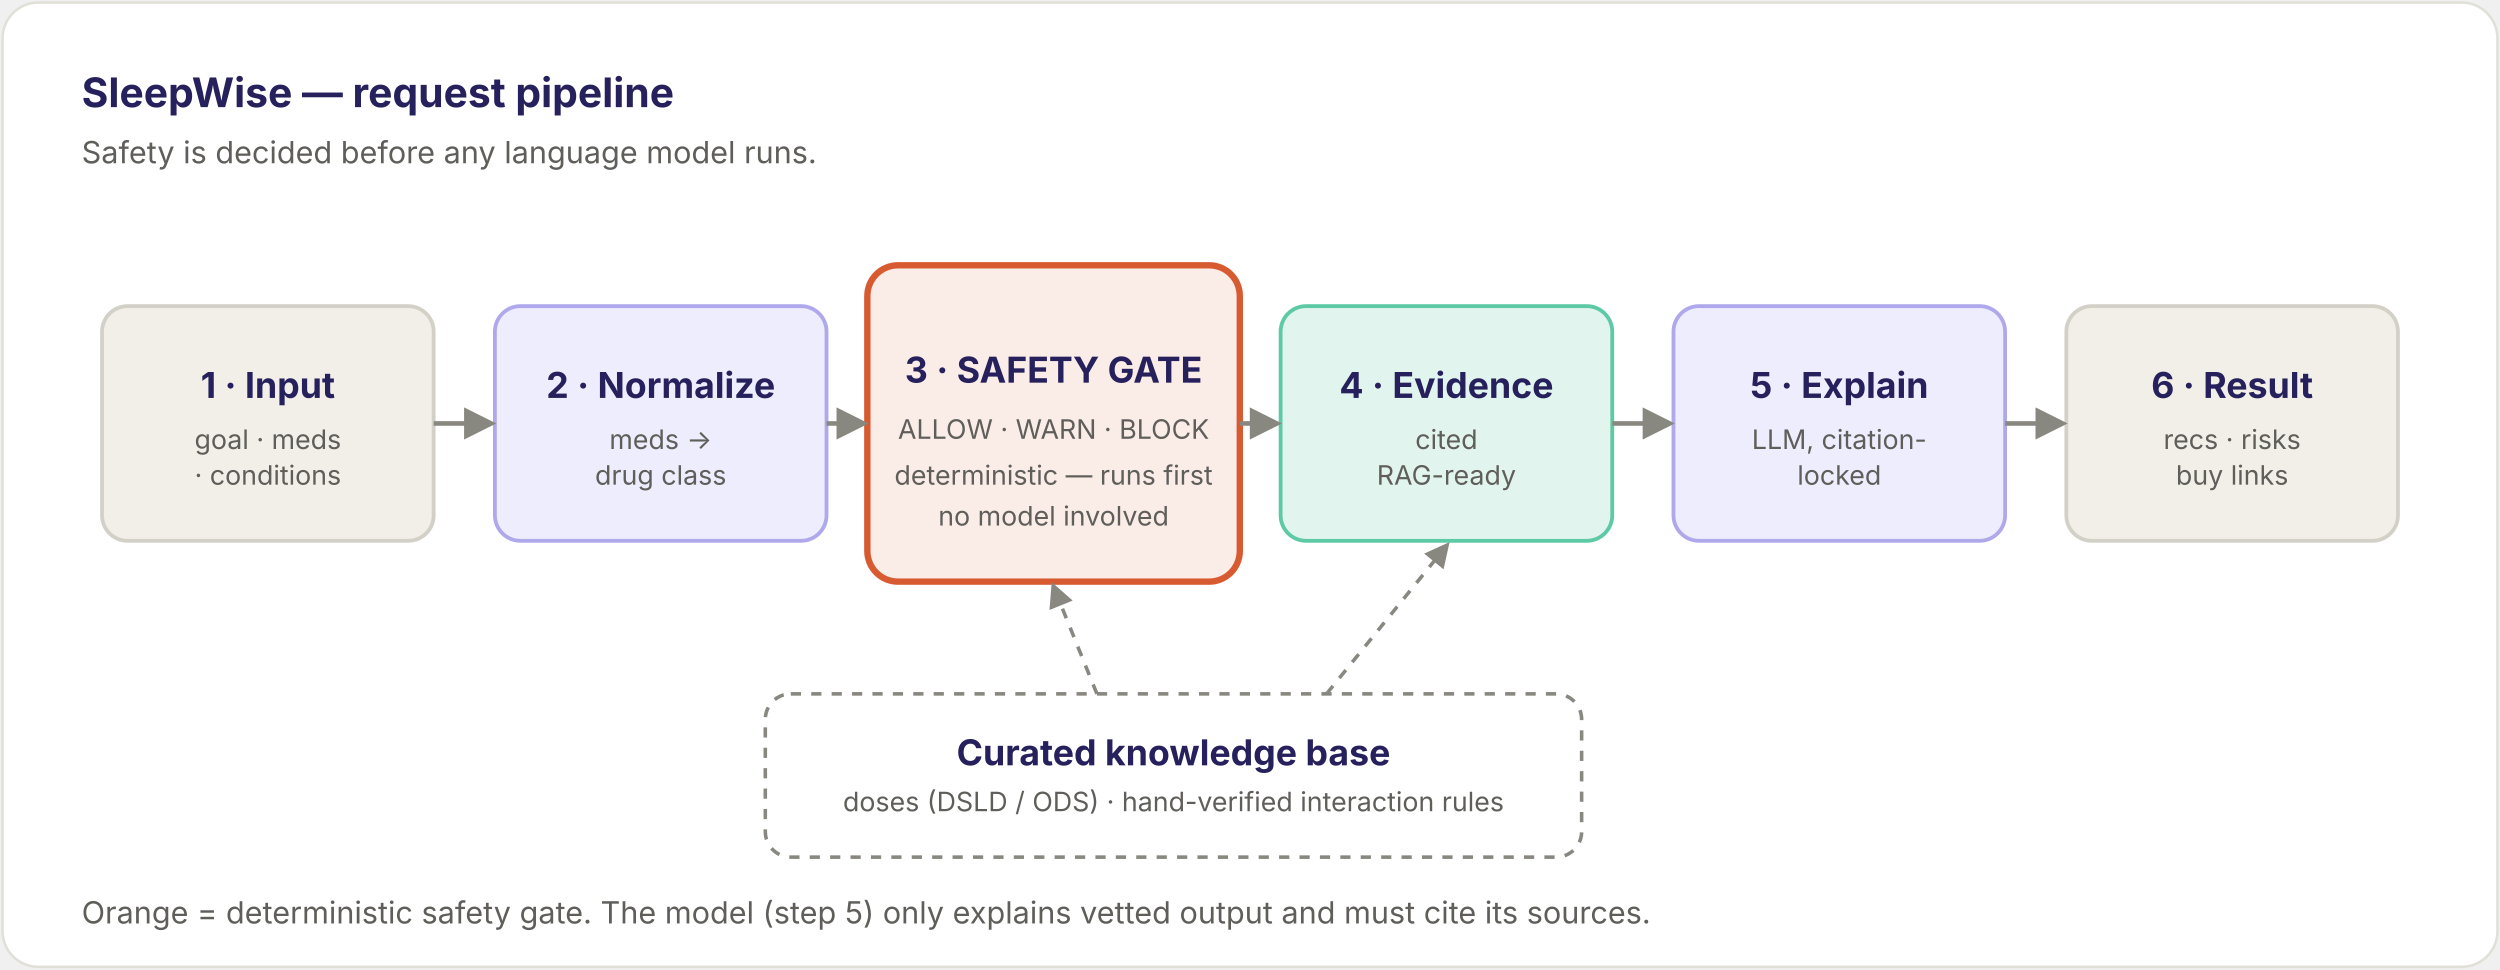
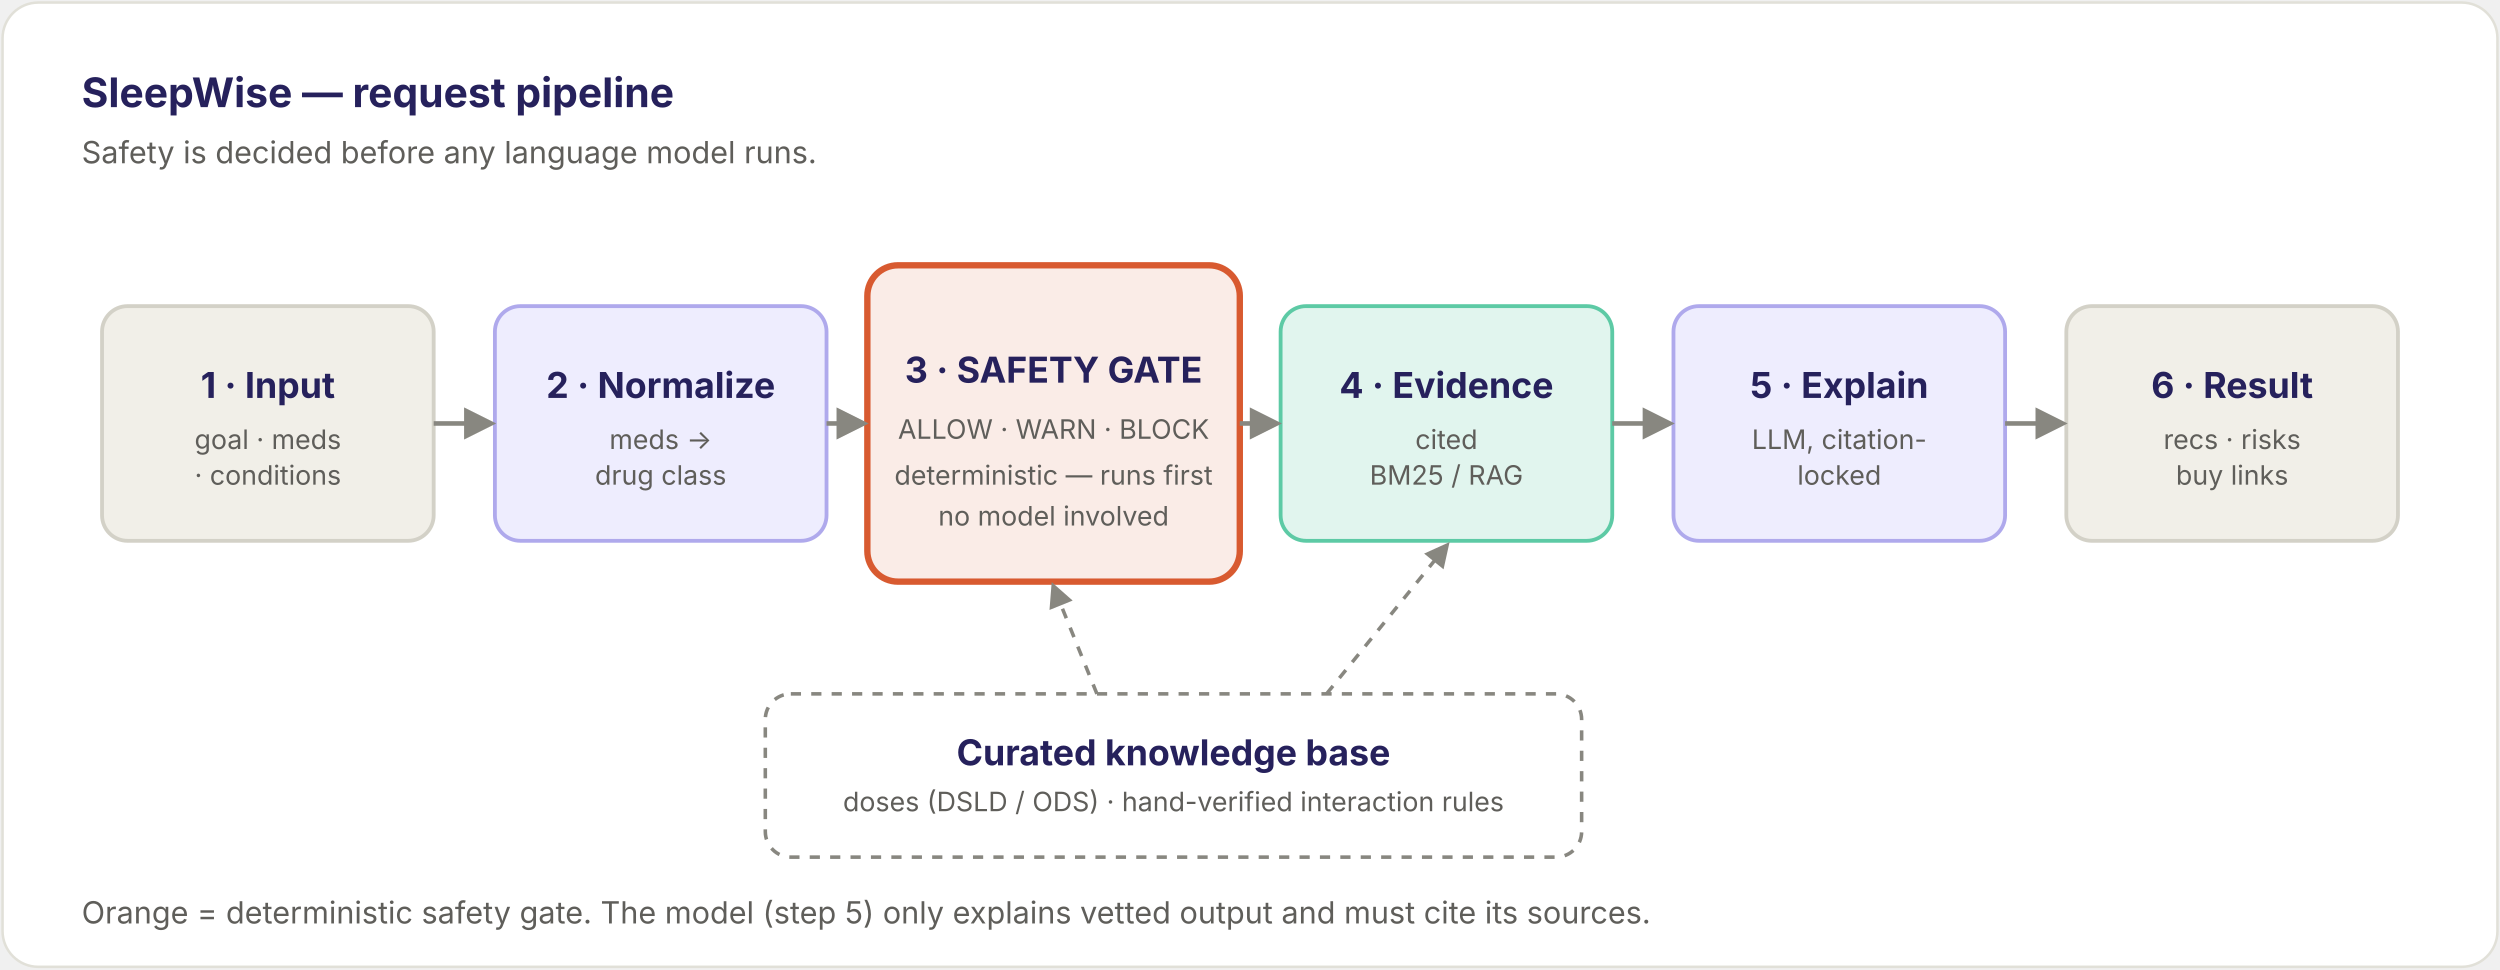
<svg xmlns="http://www.w3.org/2000/svg" viewBox="0 0 980 380" role="img" aria-labelledby="title desc">
  <defs>
    <marker id="ar" viewBox="0 0 10 10" refX="8" refY="5" markerWidth="7" markerHeight="7" orient="auto-start-reverse">
      <path d="M0,0 L10,5 L0,10 z" fill="#888780" />
    </marker>
  </defs>
  <style>
    text { font-family: ui-sans-serif, system-ui, -apple-system, "Segoe UI", sans-serif; }
    .lbl { font-weight: 700; font-size: 14px; fill: #26215C; }
    .sub { font-weight: 400; font-size: 10.5px; fill: #5F5E5A; }
    .hd  { font-weight: 700; font-size: 16px; fill: #26215C; }
    .tag { font-weight: 400; font-size: 12px; fill: #5F5E5A; }
    .flow { stroke: #888780; stroke-width: 1.8; fill: none; }
    .dash { stroke: #888780; stroke-width: 1.4; fill: none; stroke-dasharray: 4 4; }
  </style>
  <rect x="1" y="1" width="978" height="378" rx="14" fill="#FFFFFF" stroke="#E1E0D8" />
  <text class="hd" x="32" y="42">SleepWise — request pipeline</text>
  <text class="tag" x="32" y="64">Safety is decided before any language model runs.</text>
  <rect x="40" y="120" width="130" height="92" rx="10" fill="#F1EFE8" stroke="#D3D1C7" stroke-width="1.5" />
  <text class="lbl" x="105" y="156" text-anchor="middle">1 · Input</text>
  <text class="sub" x="105" y="176" text-anchor="middle">goal · meds</text>
  <text class="sub" x="105" y="190" text-anchor="middle">· conditions</text>
  <rect x="194" y="120" width="130" height="92" rx="10" fill="#EEEDFE" stroke="#AFA9EC" stroke-width="1.5" />
  <text class="lbl" x="259" y="156" text-anchor="middle">2 · Normalize</text>
  <text class="sub" x="259" y="176" text-anchor="middle">meds →</text>
  <text class="sub" x="259" y="190" text-anchor="middle">drug class</text>
  <rect x="340" y="104" width="146" height="124" rx="12" fill="#FAECE7" stroke="#D85A30" stroke-width="2.5" />
  <text class="lbl" x="413" y="150" text-anchor="middle" fill="#712B13">3 · SAFETY GATE</text>
  <text class="sub" x="413" y="172" text-anchor="middle">ALLOW · WARN · BLOCK</text>
  <text class="sub" x="413" y="190" text-anchor="middle">deterministic — runs first</text>
  <text class="sub" x="413" y="206" text-anchor="middle">no model involved</text>
  <rect x="502" y="120" width="130" height="92" rx="10" fill="#E1F5EE" stroke="#5DCAA5" stroke-width="1.5" />
  <text class="lbl" x="567" y="156" text-anchor="middle">4 · Evidence</text>
  <text class="sub" x="567" y="176" text-anchor="middle">cited</text>
-   <text class="sub" x="567" y="190" text-anchor="middle">RAG-ready</text>
+   <text class="sub" x="567" y="190" text-anchor="middle">BM25 / RAG</text>
  <rect x="656" y="120" width="130" height="92" rx="10" fill="#EEEDFE" stroke="#AFA9EC" stroke-width="1.5" />
  <text class="lbl" x="721" y="156" text-anchor="middle">5 · Explain</text>
  <text class="sub" x="721" y="176" text-anchor="middle">LLM, citation-</text>
  <text class="sub" x="721" y="190" text-anchor="middle">locked</text>
  <rect x="810" y="120" width="130" height="92" rx="10" fill="#F1EFE8" stroke="#D3D1C7" stroke-width="1.5" />
  <text class="lbl" x="875" y="156" text-anchor="middle">6 · Result</text>
  <text class="sub" x="875" y="176" text-anchor="middle">recs · risks</text>
  <text class="sub" x="875" y="190" text-anchor="middle">buy links</text>
  <path class="flow" d="M170,166 L192,166" marker-end="url(#ar)" />
  <path class="flow" d="M324,166 L338,166" marker-end="url(#ar)" />
  <path class="flow" d="M486,166 L500,166" marker-end="url(#ar)" />
  <path class="flow" d="M632,166 L654,166" marker-end="url(#ar)" />
  <path class="flow" d="M786,166 L808,166" marker-end="url(#ar)" />
  <rect x="300" y="272" width="320" height="64" rx="10" fill="#FFFFFF" stroke="#888780" stroke-width="1.4" stroke-dasharray="4 4" />
  <text class="lbl" x="460" y="300" text-anchor="middle" font-size="13">Curated knowledge base</text>
  <text class="sub" x="460" y="318" text-anchor="middle">doses (DSLD / ODS) · hand-verified interaction rules</text>
  <path class="dash" d="M430,272 L413,230" marker-end="url(#ar)" />
  <path class="dash" d="M520,272 L567,214" marker-end="url(#ar)" />
  <text class="tag" x="32" y="362">Orange = deterministic safety gate. The model (step 5) only explains vetted output and must cite its sources.</text>
</svg>
